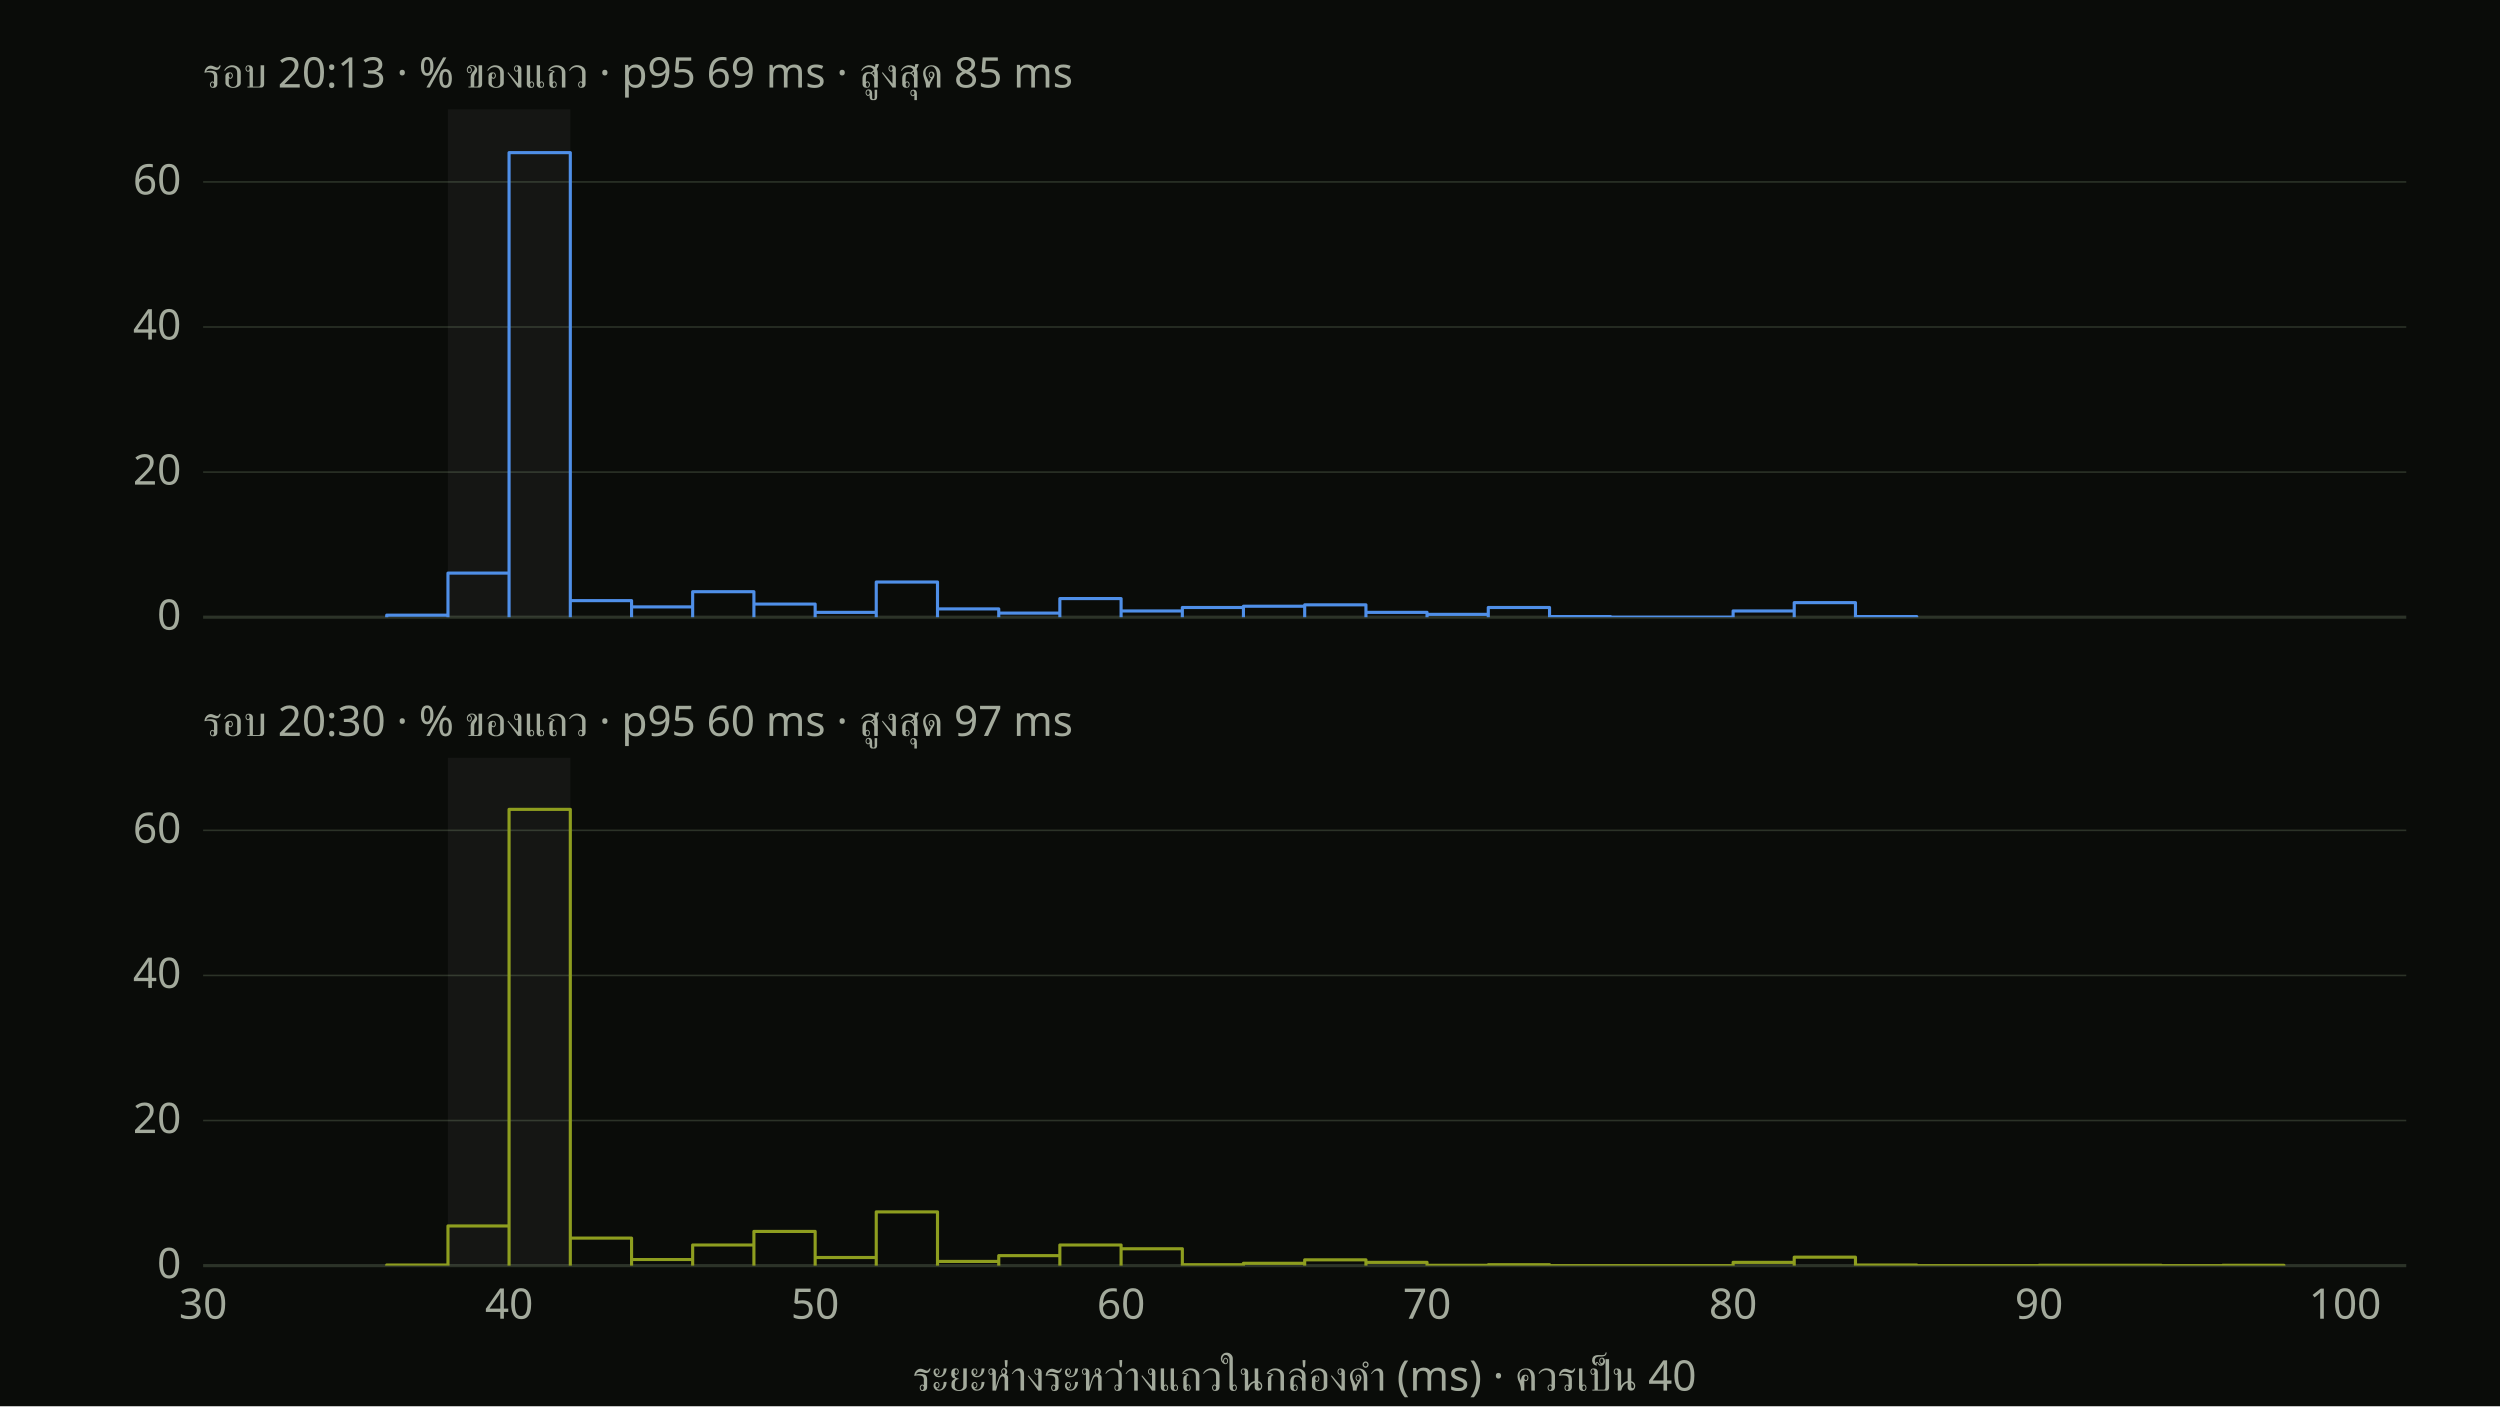
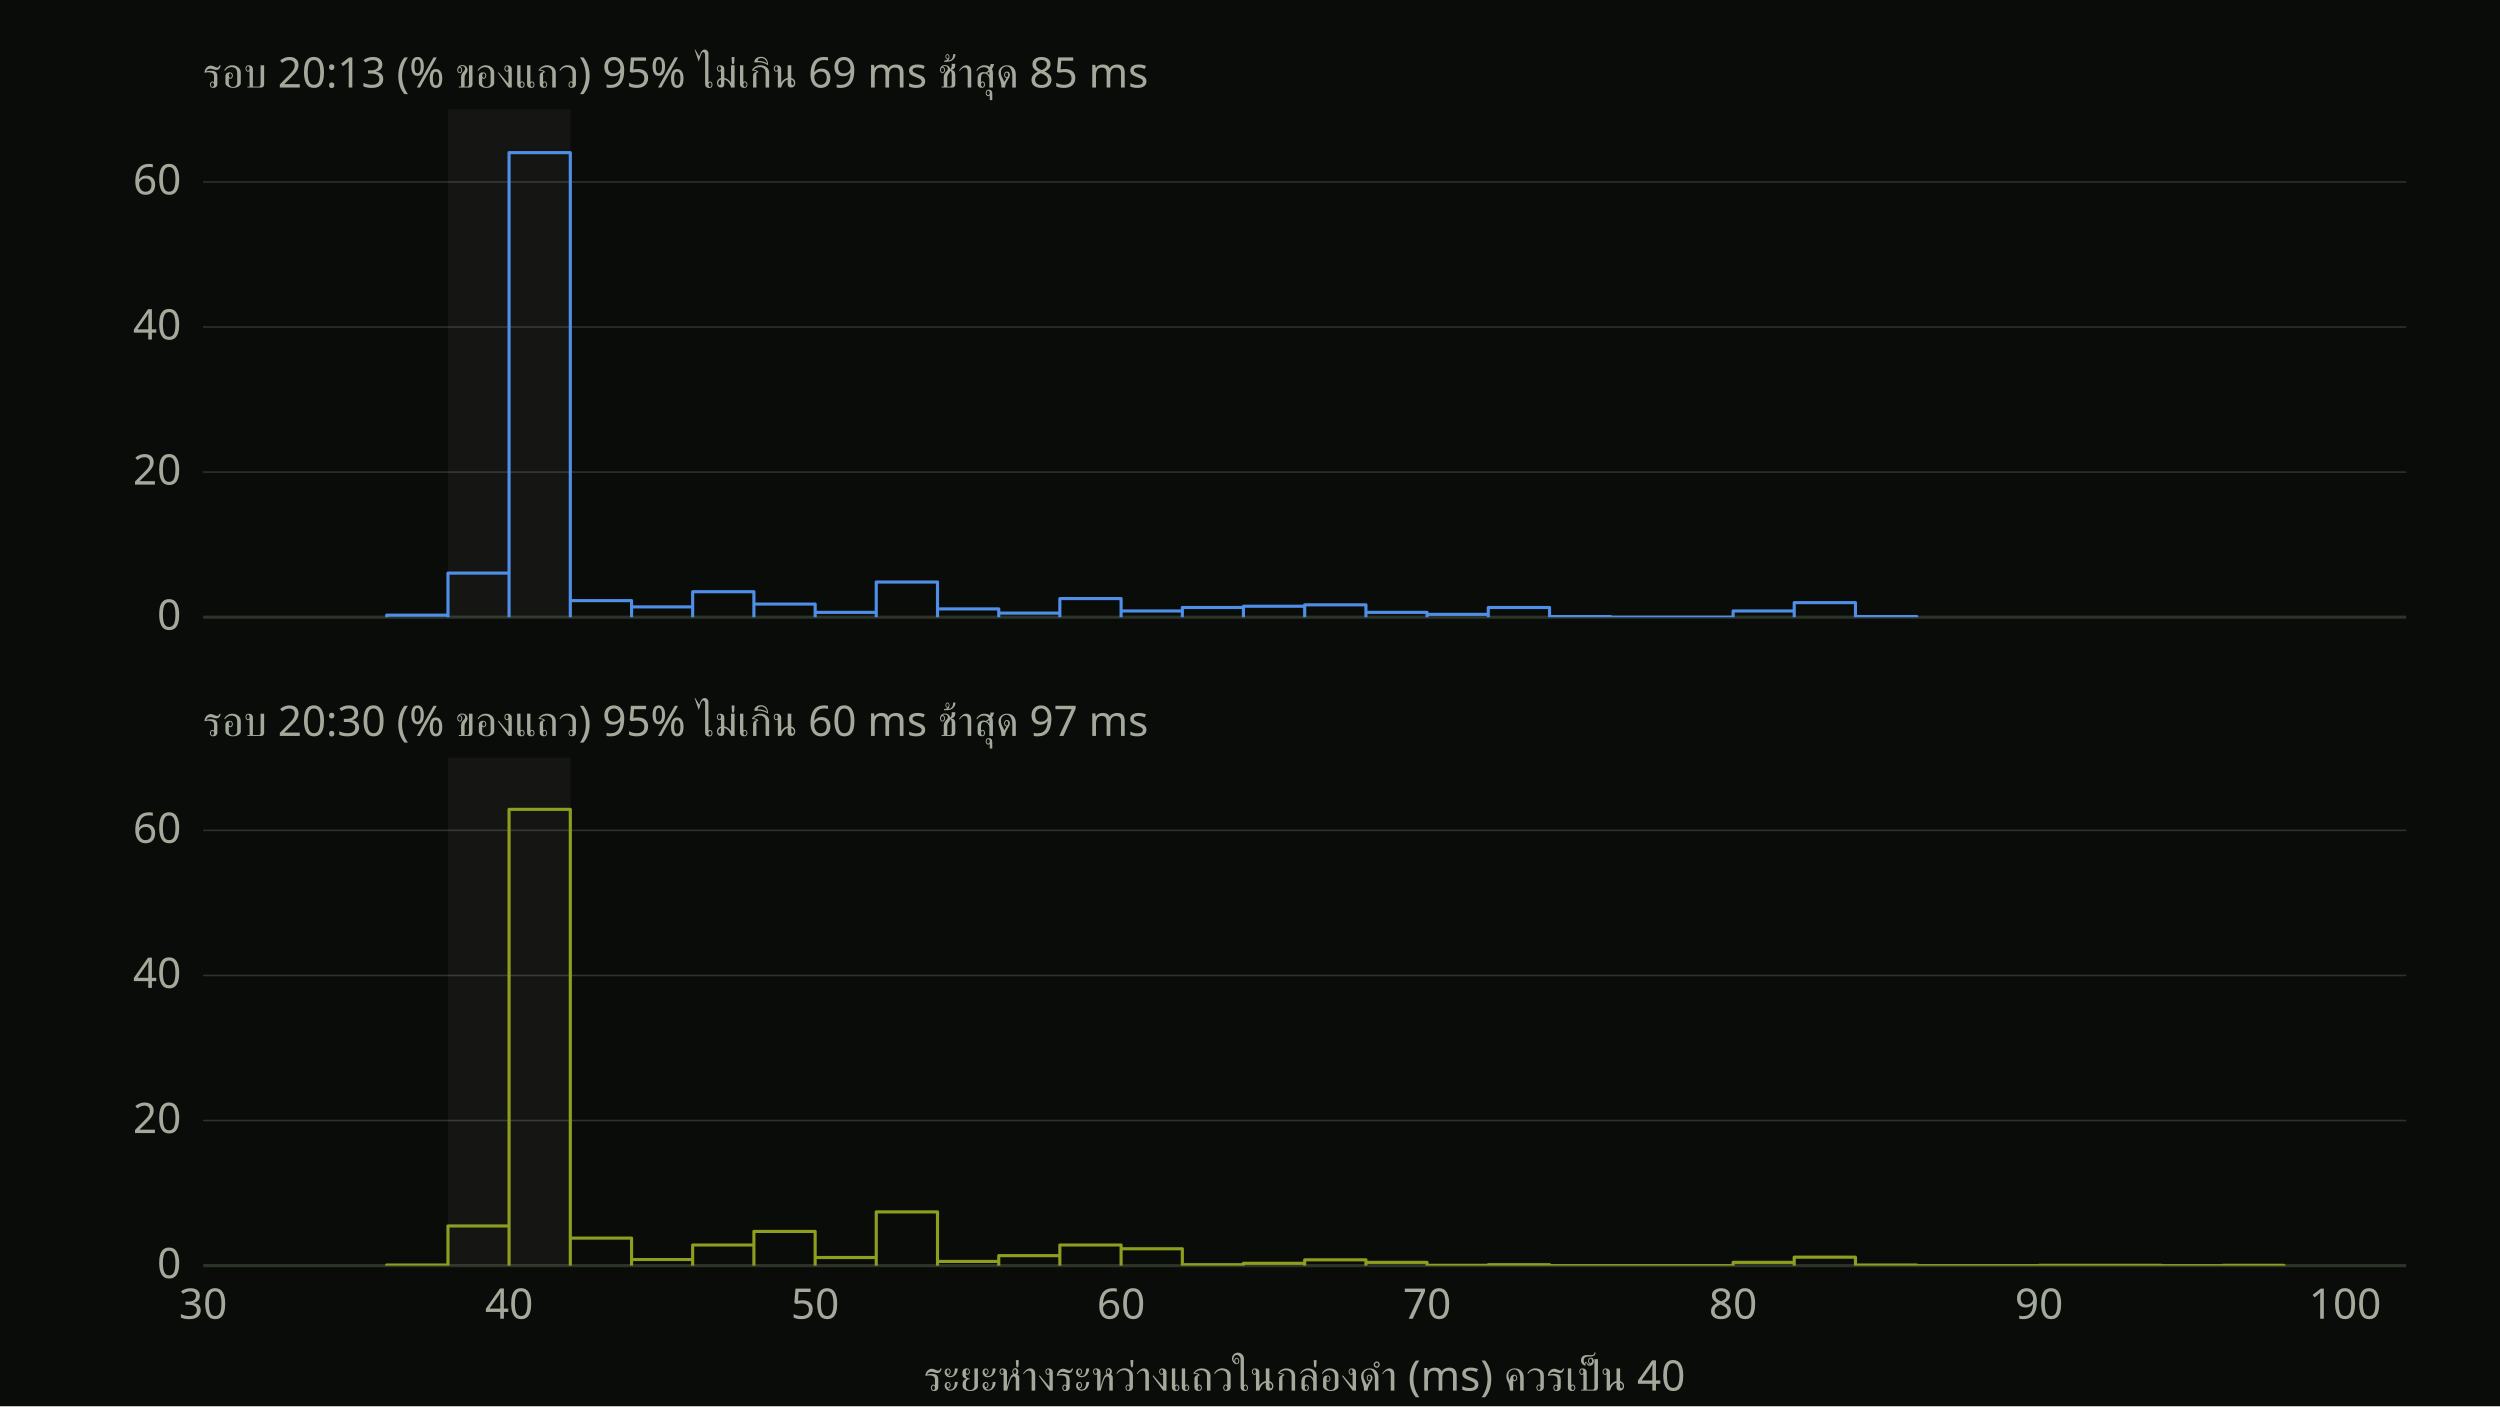
<svg xmlns="http://www.w3.org/2000/svg" viewBox="0 0 1600 900" font-family="'IBM Plex Sans Thai',sans-serif">
  <rect width="1600" height="900" fill="#0A0C09" />
  <line x1="130" x2="1540" y1="395" y2="395" stroke="#2C3328" stroke-width="2" />
  <text x="116" y="403" font-size="27" fill="#A3AA9C" text-anchor="end">0</text>
  <line x1="130" x2="1540" y1="302.143" y2="302.143" stroke="#2C3328" stroke-width="1" />
  <text x="116" y="310.143" font-size="27" fill="#A3AA9C" text-anchor="end">20</text>
  <line x1="130" x2="1540" y1="209.286" y2="209.286" stroke="#2C3328" stroke-width="1" />
  <text x="116" y="217.286" font-size="27" fill="#A3AA9C" text-anchor="end">40</text>
  <line x1="130" x2="1540" y1="116.429" y2="116.429" stroke="#2C3328" stroke-width="1" />
  <text x="116" y="124.429" font-size="27" fill="#A3AA9C" text-anchor="end">60</text>
-   <text x="130" y="56" font-size="27" fill="#A3AA9C">รอบ 20:13 · % ของแถว · p95 69 ms · สูงสุด 85 ms</text>
+   <text x="130" y="56" font-size="27" fill="#A3AA9C">รอบ 20:13 (% ของแถว) 95% ไม่เกิน 69 ms ช้าสุด 85 ms</text>
  <rect x="286.667" y="70" width="78.333" height="325" fill="#F1F3EE" opacity="0.05" />
  <clipPath id="cc4_loop_spacing0">
    <rect x="130" y="70" width="1410" height="325" />
  </clipPath>
  <g clip-path="url(#cc4_loop_spacing0)">
    <path d="M247.5,395.0L247.5,393.7L286.7,393.7L286.7,395.0L286.7,395.0L286.7,366.8L325.8,366.8L325.8,395.0L325.8,395.0L325.8,97.7L365.0,97.7L365.0,395.0L365.0,395.0L365.0,384.4L404.2,384.4L404.2,395.0L404.2,395.0L404.2,388.4L443.3,388.4L443.3,395.0L443.3,395.0L443.3,378.7L482.5,378.7L482.5,395.0L482.5,395.0L482.5,386.6L521.7,386.6L521.7,395.0L521.7,395.0L521.7,391.9L560.8,391.9L560.8,395.0L560.8,395.0L560.8,372.5L600.0,372.5L600.0,395.0L600.0,395.0L600.0,389.7L639.2,389.7L639.2,395.0L639.2,395.0L639.2,392.4L678.3,392.4L678.3,395.0L678.3,395.0L678.3,383.1L717.5,383.1L717.5,395.0L717.5,395.0L717.5,391.0L756.7,391.0L756.7,395.0L756.7,395.0L756.7,388.8L795.8,388.8L795.8,395.0L795.8,395.0L795.8,388.0L835.0,388.0L835.0,395.0L835.0,395.0L835.0,387.1L874.2,387.1L874.2,395.0L874.2,395.0L874.2,391.9L913.3,391.9L913.3,395.0L913.3,395.0L913.3,393.2L952.5,393.2L952.5,395.0L952.5,395.0L952.5,388.8L991.7,388.8L991.7,395.0L991.7,395.0L991.7,394.6L1030.8,394.6L1030.8,395.0L1109.2,395.0L1109.2,391.0L1148.3,391.0L1148.3,395.0L1148.3,395.0L1148.3,385.7L1187.5,385.7L1187.5,395.0L1187.5,395.0L1187.5,394.6L1226.7,394.6L1226.7,395.0" fill="none" stroke="#4F8FE8" stroke-width="2" stroke-linejoin="round" stroke-linecap="round" />
  </g>
  <line x1="130" x2="1540" y1="810" y2="810" stroke="#2C3328" stroke-width="2" />
  <text x="116" y="818" font-size="27" fill="#A3AA9C" text-anchor="end">0</text>
  <line x1="130" x2="1540" y1="717.143" y2="717.143" stroke="#2C3328" stroke-width="1" />
  <text x="116" y="725.143" font-size="27" fill="#A3AA9C" text-anchor="end">20</text>
  <line x1="130" x2="1540" y1="624.286" y2="624.286" stroke="#2C3328" stroke-width="1" />
  <text x="116" y="632.286" font-size="27" fill="#A3AA9C" text-anchor="end">40</text>
  <line x1="130" x2="1540" y1="531.429" y2="531.429" stroke="#2C3328" stroke-width="1" />
  <text x="116" y="539.429" font-size="27" fill="#A3AA9C" text-anchor="end">60</text>
-   <text x="130" y="471" font-size="27" fill="#A3AA9C">รอบ 20:30 · % ของแถว · p95 60 ms · สูงสุด 97 ms</text>
+   <text x="130" y="471" font-size="27" fill="#A3AA9C">รอบ 20:30 (% ของแถว) 95% ไม่เกิน 60 ms ช้าสุด 97 ms</text>
  <rect x="286.667" y="485" width="78.333" height="325" fill="#F1F3EE" opacity="0.05" />
  <clipPath id="cc4_loop_spacing1">
    <rect x="130" y="485" width="1410" height="325" />
  </clipPath>
  <g clip-path="url(#cc4_loop_spacing1)">
    <path d="M247.5,810.0L247.5,809.6L286.7,809.6L286.7,810.0L286.7,810.0L286.7,784.6L325.8,784.6L325.8,810.0L325.8,810.0L325.8,518.0L365.0,518.0L365.0,810.0L365.0,810.0L365.0,792.4L404.2,792.4L404.2,810.0L404.2,810.0L404.2,806.1L443.3,806.1L443.3,810.0L443.3,810.0L443.3,796.8L482.5,796.8L482.5,810.0L482.5,810.0L482.5,788.1L521.7,788.1L521.7,810.0L521.7,810.0L521.7,804.8L560.8,804.8L560.8,810.0L560.8,810.0L560.8,775.6L600.0,775.6L600.0,810.0L600.0,810.0L600.0,807.3L639.2,807.3L639.2,810.0L639.2,810.0L639.2,803.6L678.3,803.6L678.3,810.0L678.3,810.0L678.3,796.8L717.5,796.8L717.5,810.0L717.5,810.0L717.5,799.2L756.7,799.2L756.7,810.0L756.7,810.0L756.7,809.4L795.8,809.4L795.8,810.0L795.8,810.0L795.8,808.5L835.0,808.5L835.0,810.0L835.0,810.0L835.0,806.3L874.2,806.3L874.2,810.0L874.2,810.0L874.2,807.9L913.3,807.9L913.3,810.0L913.3,810.0L913.3,809.8L952.5,809.8L952.5,810.0L952.5,810.0L952.5,809.4L991.7,809.4L991.7,810.0L1109.2,810.0L1109.2,807.9L1148.3,807.9L1148.3,810.0L1148.3,810.0L1148.3,804.6L1187.5,804.6L1187.5,810.0L1187.5,810.0L1187.5,809.6L1226.7,809.6L1226.7,810.0L1305.0,810.0L1305.0,809.8L1344.2,809.8L1344.2,810.0L1344.2,810.0L1344.2,809.8L1383.3,809.8L1383.3,810.0L1422.5,810.0L1422.5,809.8L1461.7,809.8L1461.7,810.0" fill="none" stroke="#8E9E1F" stroke-width="2" stroke-linejoin="round" stroke-linecap="round" />
  </g>
  <text x="130" y="844" font-size="27" fill="#A3AA9C" text-anchor="middle">30</text>
  <text x="325.833" y="844" font-size="27" fill="#A3AA9C" text-anchor="middle">40</text>
  <text x="521.667" y="844" font-size="27" fill="#A3AA9C" text-anchor="middle">50</text>
  <text x="717.5" y="844" font-size="27" fill="#A3AA9C" text-anchor="middle">60</text>
  <text x="913.333" y="844" font-size="27" fill="#A3AA9C" text-anchor="middle">70</text>
  <text x="1109.167" y="844" font-size="27" fill="#A3AA9C" text-anchor="middle">80</text>
  <text x="1305" y="844" font-size="27" fill="#A3AA9C" text-anchor="middle">90</text>
  <text x="1500.833" y="844" font-size="27" fill="#A3AA9C" text-anchor="middle">100</text>
-   <text x="835" y="890" font-size="27" fill="#A3AA9C" text-anchor="middle">ระยะห่างระหว่างแถวในกล่องดำ (ms) · ควรเป็น 40</text>
+   <text x="835" y="890" font-size="27" fill="#A3AA9C" text-anchor="middle">ระยะห่างระหว่างแถวในกล่องดำ (ms) ควรเป็น 40</text>
</svg>
